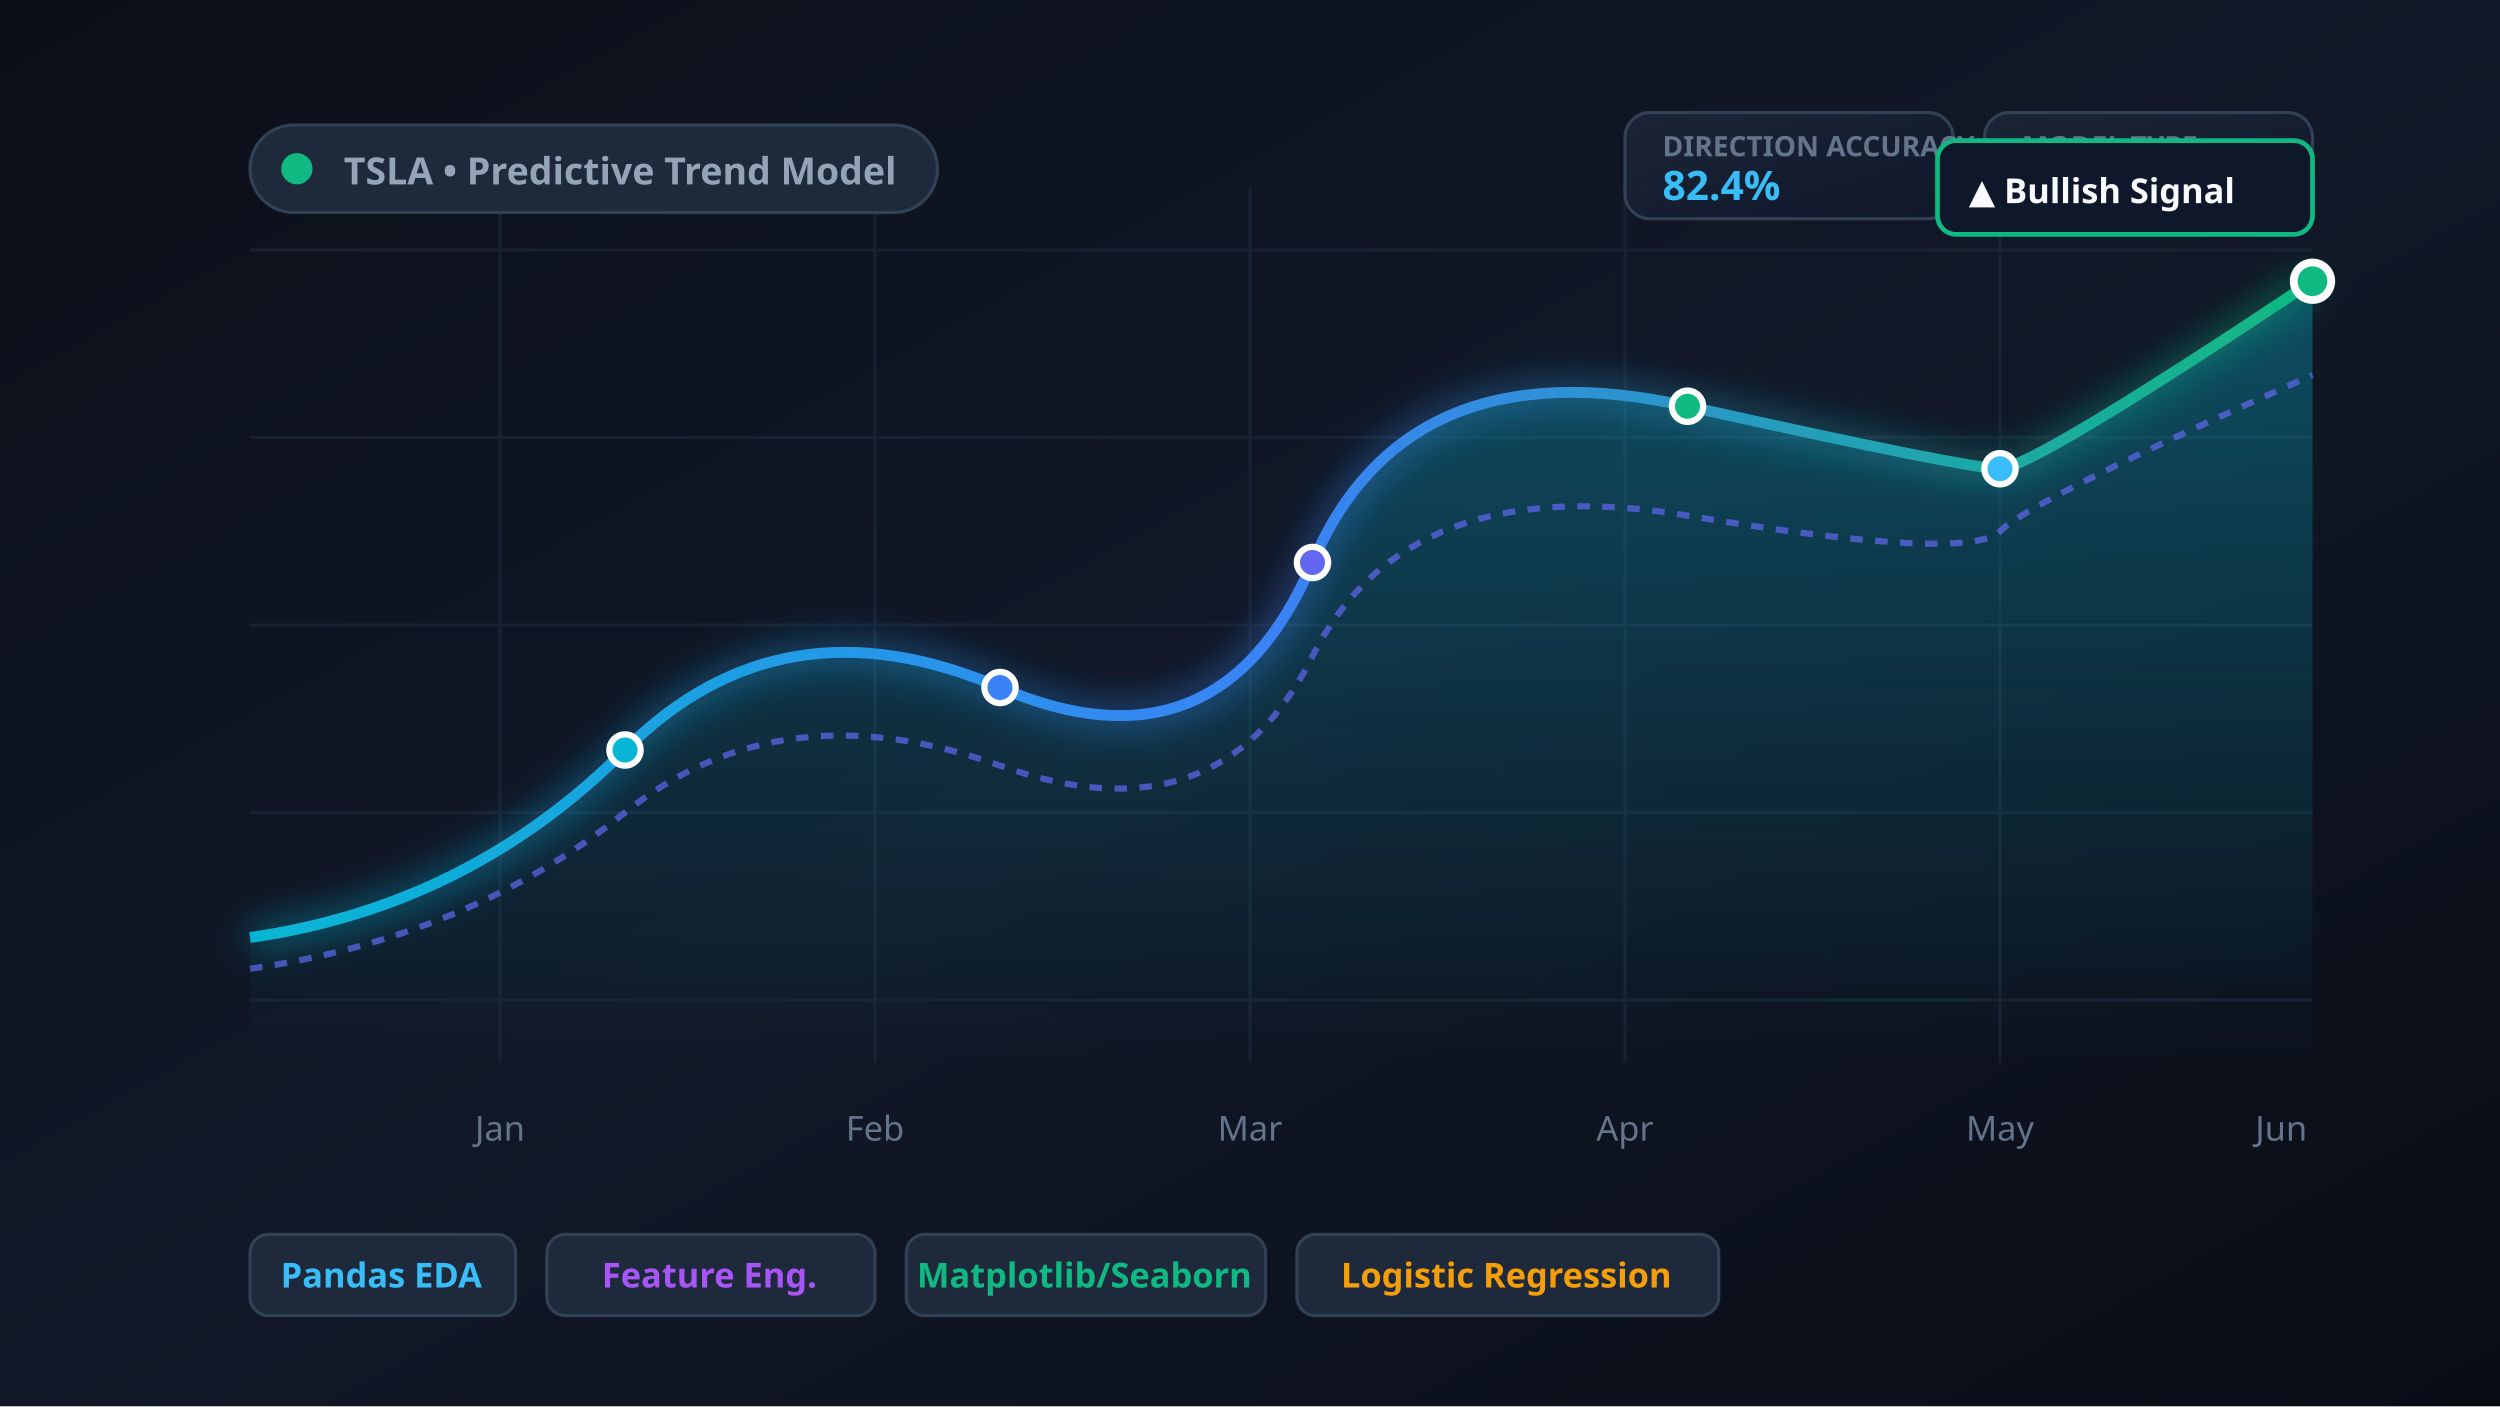
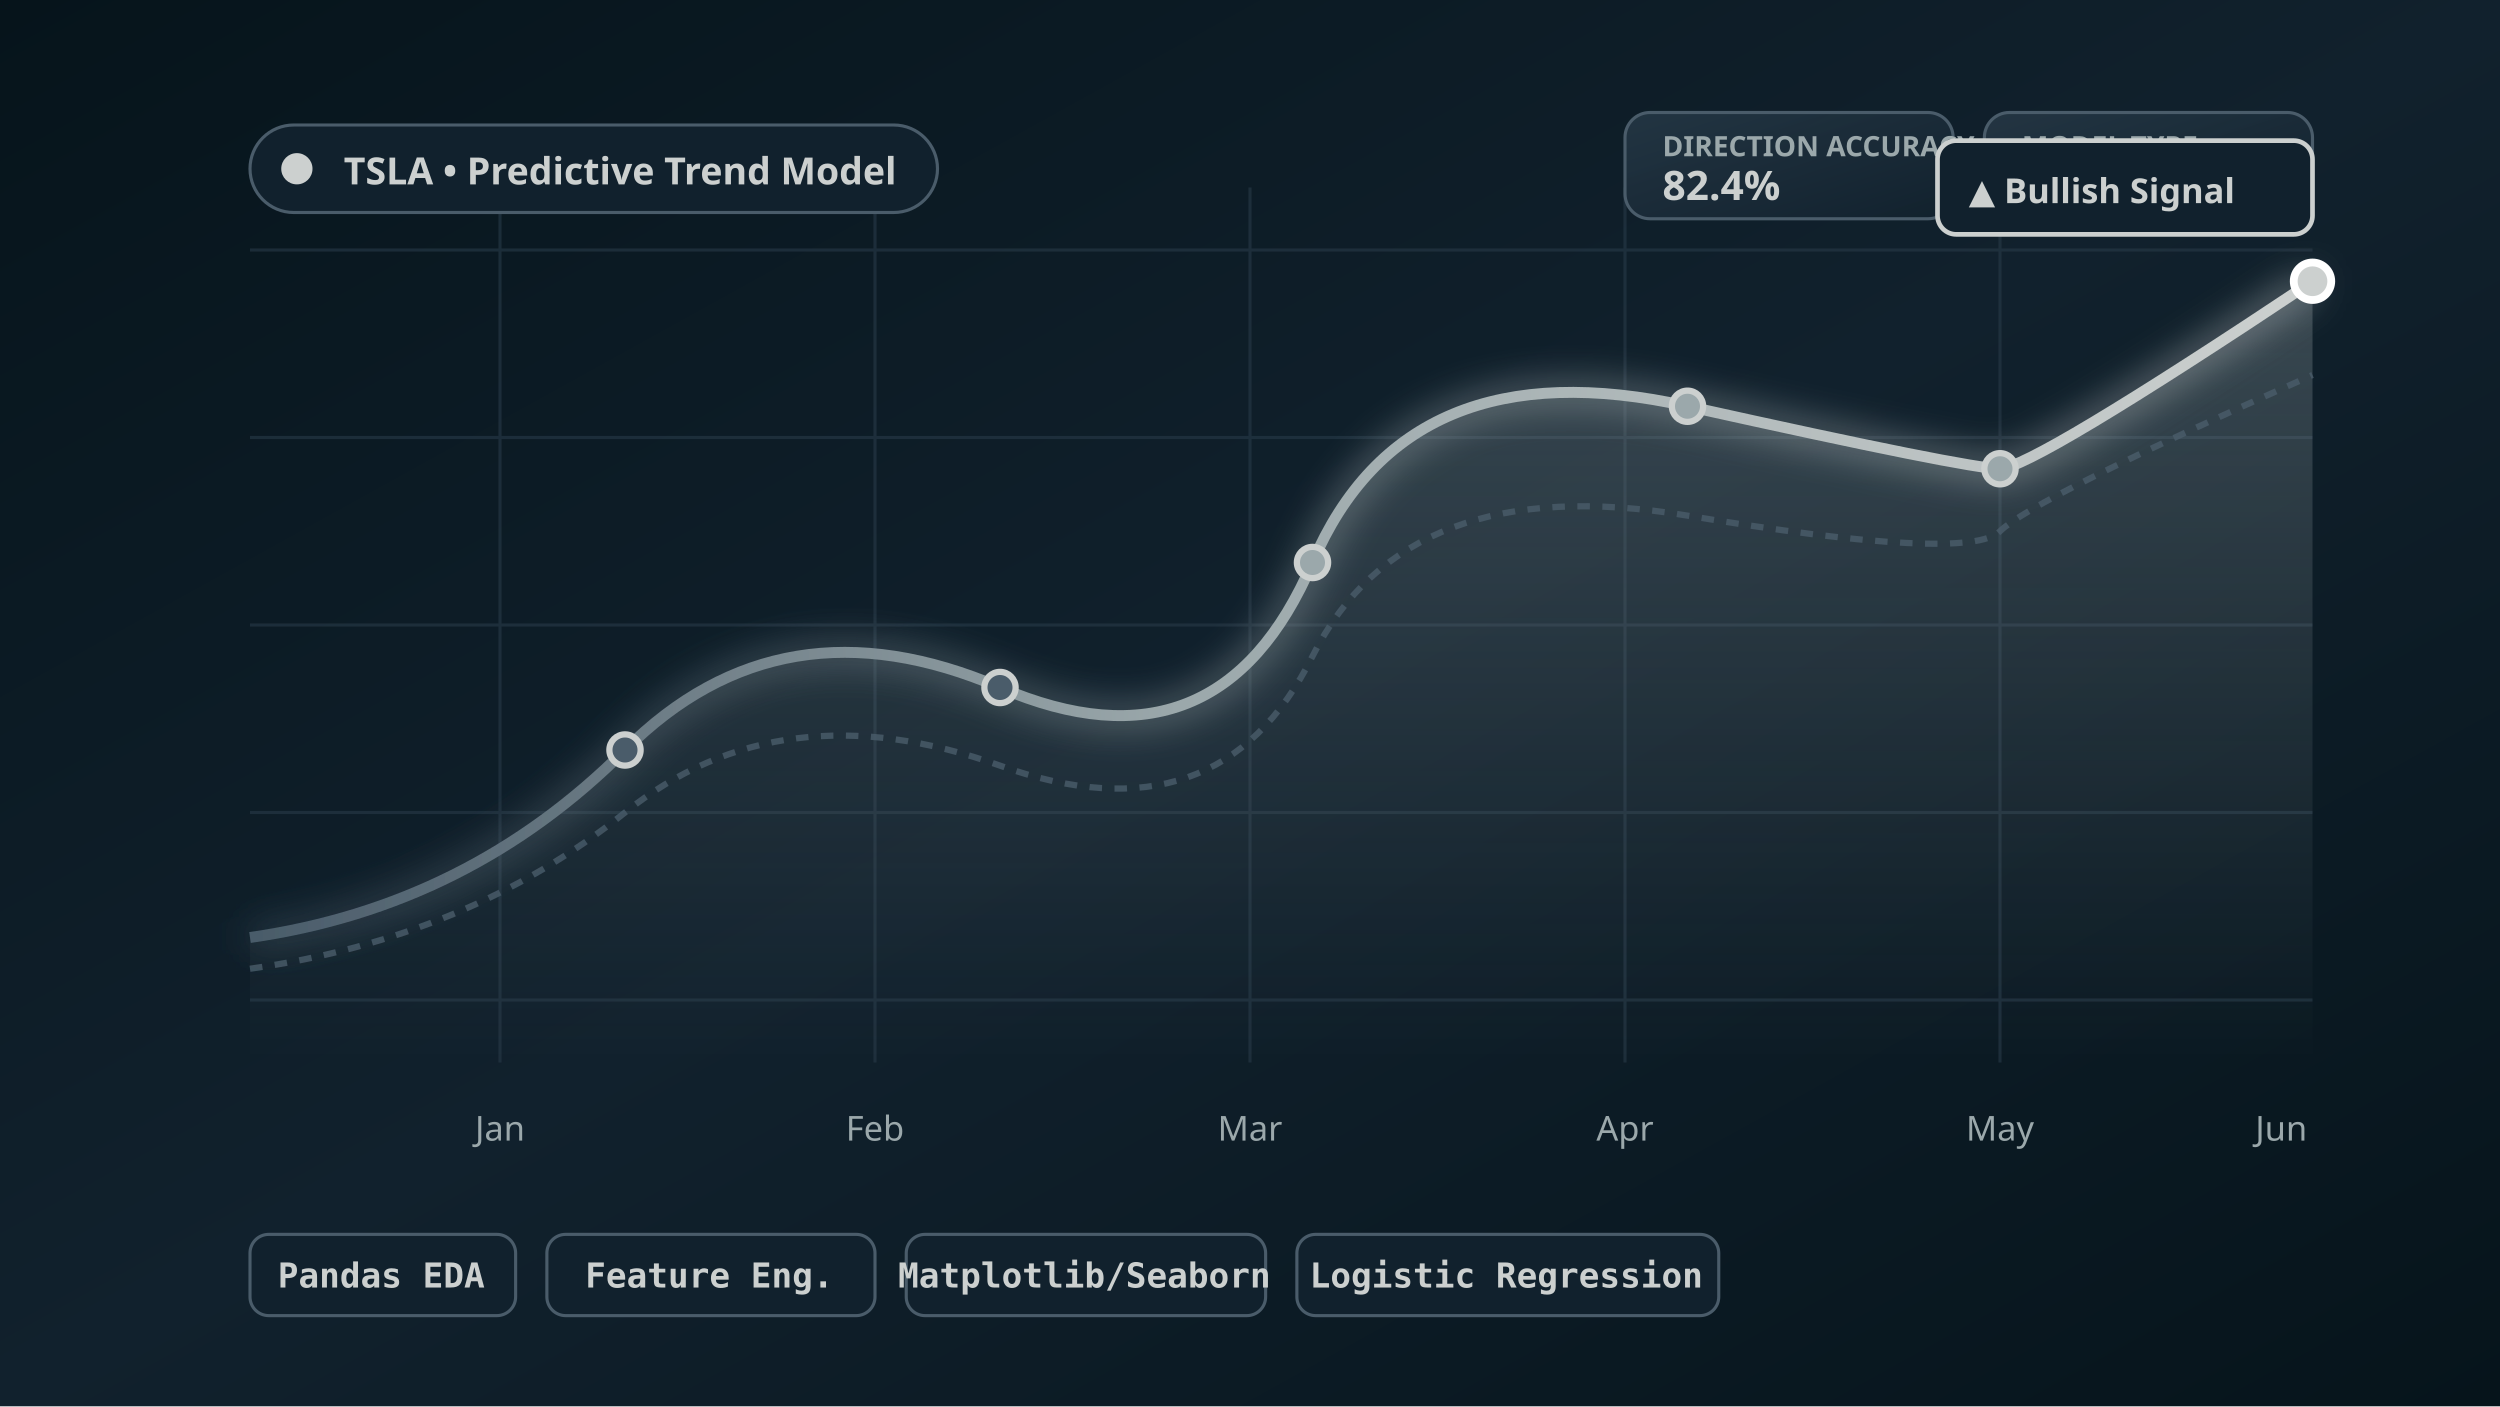
<svg xmlns="http://www.w3.org/2000/svg" viewBox="0 0 800 450" width="100%" height="100%">
  <defs>
    <linearGradient id="bgGrad" x1="0%" y1="0%" x2="100%" y2="100%">
-       <stop offset="0%" stop-color="#0b0f19" />
-       <stop offset="50%" stop-color="#111827" />
-       <stop offset="100%" stop-color="#090d16" />
+       <stop offset="0%" stop-color="#06141B" />
+       <stop offset="50%" stop-color="#11212D" />
+       <stop offset="100%" stop-color="#06141B" />
    </linearGradient>
    <linearGradient id="lineGrad" x1="0%" y1="0%" x2="100%" y2="0%">
-       <stop offset="0%" stop-color="#06b6d4" />
-       <stop offset="50%" stop-color="#3b82f6" />
-       <stop offset="100%" stop-color="#10b981" />
+       <stop offset="0%" stop-color="#4A5C6A" />
+       <stop offset="45%" stop-color="#9BA8AB" />
+       <stop offset="100%" stop-color="#CCD0CF" />
    </linearGradient>
    <linearGradient id="areaGrad" x1="0%" y1="0%" x2="0%" y2="100%">
-       <stop offset="0%" stop-color="#06b6d4" stop-opacity="0.35" />
-       <stop offset="100%" stop-color="#06b6d4" stop-opacity="0.0" />
+       <stop offset="0%" stop-color="#9BA8AB" stop-opacity="0.3" />
+       <stop offset="100%" stop-color="#9BA8AB" stop-opacity="0.0" />
    </linearGradient>
    <linearGradient id="cardGrad" x1="0%" y1="0%" x2="100%" y2="100%">
-       <stop offset="0%" stop-color="#1e293b" stop-opacity="0.8" />
-       <stop offset="100%" stop-color="#0f172a" stop-opacity="0.9" />
+       <stop offset="0%" stop-color="#253745" stop-opacity="0.9" />
+       <stop offset="100%" stop-color="#11212D" stop-opacity="0.95" />
    </linearGradient>
    <filter id="glow" x="-20%" y="-20%" width="140%" height="140%">
      <feGaussianBlur stdDeviation="6" result="blur" />
      <feComposite in="SourceGraphic" in2="blur" operator="over" />
    </filter>
  </defs>
  <rect width="800" height="450" fill="url(#bgGrad)" />
-   <g stroke="#1e293b" stroke-width="1" opacity="0.6">
+   <g stroke="#253745" stroke-width="1" opacity="0.65">
    <line x1="80" y1="80" x2="740" y2="80" />
    <line x1="80" y1="140" x2="740" y2="140" />
    <line x1="80" y1="200" x2="740" y2="200" />
    <line x1="80" y1="260" x2="740" y2="260" />
    <line x1="80" y1="320" x2="740" y2="320" />
    <line x1="160" y1="60" x2="160" y2="340" />
    <line x1="280" y1="60" x2="280" y2="340" />
    <line x1="400" y1="60" x2="400" y2="340" />
    <line x1="520" y1="60" x2="520" y2="340" />
    <line x1="640" y1="60" x2="640" y2="340" />
  </g>
-   <rect x="80" y="40" width="220" height="28" rx="14" fill="#1e293b" stroke="#334155" stroke-width="1" />
-   <circle cx="95" cy="54" r="5" fill="#10b981" />
-   <text x="110" y="59" fill="#94a3b8" font-family="system-ui, sans-serif" font-size="12" font-weight="600">TSLA • Predictive Trend Model</text>
-   <rect x="520" y="36" width="105" height="34" rx="8" fill="url(#cardGrad)" stroke="#334155" stroke-width="1" />
-   <text x="532" y="50" fill="#64748b" font-family="system-ui, sans-serif" font-size="9" font-weight="600">DIRECTION ACCURACY</text>
-   <text x="532" y="64" fill="#38bdf8" font-family="system-ui, sans-serif" font-size="13" font-weight="700">82.4%</text>
-   <rect x="635" y="36" width="105" height="34" rx="8" fill="url(#cardGrad)" stroke="#334155" stroke-width="1" />
-   <text x="647" y="50" fill="#64748b" font-family="system-ui, sans-serif" font-size="9" font-weight="600">MODEL TYPE</text>
-   <text x="647" y="64" fill="#10b981" font-family="system-ui, sans-serif" font-size="12" font-weight="700">Logistic Reg.</text>
+   <rect x="80" y="40" width="220" height="28" rx="14" fill="#11212D" stroke="#4A5C6A" stroke-width="1" />
+   <circle cx="95" cy="54" r="5" fill="#CCD0CF" />
+   <text x="110" y="59" fill="#CCD0CF" font-family="'Plus Jakarta Sans', system-ui, sans-serif" font-size="12" font-weight="600">TSLA • Predictive Trend Model</text>
+   <rect x="520" y="36" width="105" height="34" rx="8" fill="url(#cardGrad)" stroke="#4A5C6A" stroke-width="1" />
+   <text x="532" y="50" fill="#9BA8AB" font-family="system-ui, sans-serif" font-size="9" font-weight="600">DIRECTION ACCURACY</text>
+   <text x="532" y="64" fill="#CCD0CF" font-family="system-ui, sans-serif" font-size="13" font-weight="700">82.4%</text>
+   <rect x="635" y="36" width="105" height="34" rx="8" fill="url(#cardGrad)" stroke="#4A5C6A" stroke-width="1" />
+   <text x="647" y="50" fill="#9BA8AB" font-family="system-ui, sans-serif" font-size="9" font-weight="600">MODEL TYPE</text>
+   <text x="647" y="64" fill="#CCD0CF" font-family="system-ui, sans-serif" font-size="12" font-weight="700">Logistic Reg.</text>
  <path d="M 80 300 Q 150 290 200 240 T 320 220 T 420 180 T 540 130 T 640 150 T 740 90 L 740 340 L 80 340 Z" fill="url(#areaGrad)" />
-   <path d="M 80 310 Q 150 300 200 260 T 320 245 T 420 210 T 540 165 T 640 170 T 740 120" fill="none" stroke="#6366f1" stroke-width="2" stroke-dasharray="4,4" opacity="0.7" />
+   <path d="M 80 310 Q 150 300 200 260 T 320 245 T 420 210 T 540 165 T 640 170 T 740 120" fill="none" stroke="#4A5C6A" stroke-width="2" stroke-dasharray="4,4" opacity="0.8" />
  <path d="M 80 300 Q 150 290 200 240 T 320 220 T 420 180 T 540 130 T 640 150 T 740 90" fill="none" stroke="url(#lineGrad)" stroke-width="3.5" filter="url(#glow)" />
-   <circle cx="200" cy="240" r="5" fill="#06b6d4" stroke="#ffffff" stroke-width="2" />
-   <circle cx="320" cy="220" r="5" fill="#3b82f6" stroke="#ffffff" stroke-width="2" />
-   <circle cx="420" cy="180" r="5" fill="#6366f1" stroke="#ffffff" stroke-width="2" />
-   <circle cx="540" cy="130" r="5" fill="#10b981" stroke="#ffffff" stroke-width="2" />
-   <circle cx="640" cy="150" r="5" fill="#38bdf8" stroke="#ffffff" stroke-width="2" />
-   <circle cx="740" cy="90" r="6" fill="#10b981" stroke="#ffffff" stroke-width="2.5" />
+   <circle cx="200" cy="240" r="5" fill="#4A5C6A" stroke="#CCD0CF" stroke-width="2" />
+   <circle cx="320" cy="220" r="5" fill="#4A5C6A" stroke="#CCD0CF" stroke-width="2" />
+   <circle cx="420" cy="180" r="5" fill="#9BA8AB" stroke="#CCD0CF" stroke-width="2" />
+   <circle cx="540" cy="130" r="5" fill="#9BA8AB" stroke="#CCD0CF" stroke-width="2" />
+   <circle cx="640" cy="150" r="5" fill="#9BA8AB" stroke="#CCD0CF" stroke-width="2" />
+   <circle cx="740" cy="90" r="6" fill="#CCD0CF" stroke="#FFFFFF" stroke-width="2.5" />
  <g transform="translate(620, 80)">
-     <rect x="0" y="-35" width="120" height="30" rx="6" fill="#0f172a" stroke="#10b981" stroke-width="1.5" />
-     <text x="10" y="-15" fill="#f8fafc" font-family="system-ui, sans-serif" font-size="11" font-weight="700">▲ Bullish Signal</text>
+     <rect x="0" y="-35" width="120" height="30" rx="6" fill="#11212D" stroke="#CCD0CF" stroke-width="1.5" />
+     <text x="10" y="-15" fill="#CCD0CF" font-family="'Plus Jakarta Sans', system-ui, sans-serif" font-size="11" font-weight="700">▲ Bullish Signal</text>
  </g>
-   <g fill="#64748b" font-family="system-ui, sans-serif" font-size="11" text-anchor="middle">
+   <g fill="#9BA8AB" font-family="system-ui, sans-serif" font-size="11" text-anchor="middle">
    <text x="160" y="365">Jan</text>
    <text x="280" y="365">Feb</text>
    <text x="400" y="365">Mar</text>
    <text x="520" y="365">Apr</text>
    <text x="640" y="365">May</text>
    <text x="730" y="365">Jun</text>
  </g>
  <g transform="translate(80, 395)">
-     <rect x="0" y="0" width="85" height="26" rx="6" fill="#1e293b" stroke="#334155" stroke-width="1" />
-     <text x="42" y="17" fill="#38bdf8" font-family="system-ui, sans-serif" font-size="11" font-weight="600" text-anchor="middle">Pandas EDA</text>
-     <rect x="95" y="0" width="105" height="26" rx="6" fill="#1e293b" stroke="#334155" stroke-width="1" />
-     <text x="147" y="17" fill="#a855f7" font-family="system-ui, sans-serif" font-size="11" font-weight="600" text-anchor="middle">Feature Eng.</text>
-     <rect x="210" y="0" width="115" height="26" rx="6" fill="#1e293b" stroke="#334155" stroke-width="1" />
-     <text x="267" y="17" fill="#10b981" font-family="system-ui, sans-serif" font-size="11" font-weight="600" text-anchor="middle">Matplotlib/Seaborn</text>
-     <rect x="335" y="0" width="135" height="26" rx="6" fill="#1e293b" stroke="#334155" stroke-width="1" />
-     <text x="402" y="17" fill="#f59e0b" font-family="system-ui, sans-serif" font-size="11" font-weight="600" text-anchor="middle">Logistic Regression</text>
+     <rect x="0" y="0" width="85" height="26" rx="6" fill="#11212D" stroke="#4A5C6A" stroke-width="1" />
+     <text x="42" y="17" fill="#CCD0CF" font-family="'JetBrains Mono', monospace" font-size="11" font-weight="600" text-anchor="middle">Pandas EDA</text>
+     <rect x="95" y="0" width="105" height="26" rx="6" fill="#11212D" stroke="#4A5C6A" stroke-width="1" />
+     <text x="147" y="17" fill="#CCD0CF" font-family="'JetBrains Mono', monospace" font-size="11" font-weight="600" text-anchor="middle">Feature Eng.</text>
+     <rect x="210" y="0" width="115" height="26" rx="6" fill="#11212D" stroke="#4A5C6A" stroke-width="1" />
+     <text x="267" y="17" fill="#CCD0CF" font-family="'JetBrains Mono', monospace" font-size="11" font-weight="600" text-anchor="middle">Matplotlib/Seaborn</text>
+     <rect x="335" y="0" width="135" height="26" rx="6" fill="#11212D" stroke="#4A5C6A" stroke-width="1" />
+     <text x="402" y="17" fill="#CCD0CF" font-family="'JetBrains Mono', monospace" font-size="11" font-weight="600" text-anchor="middle">Logistic Regression</text>
  </g>
</svg>
